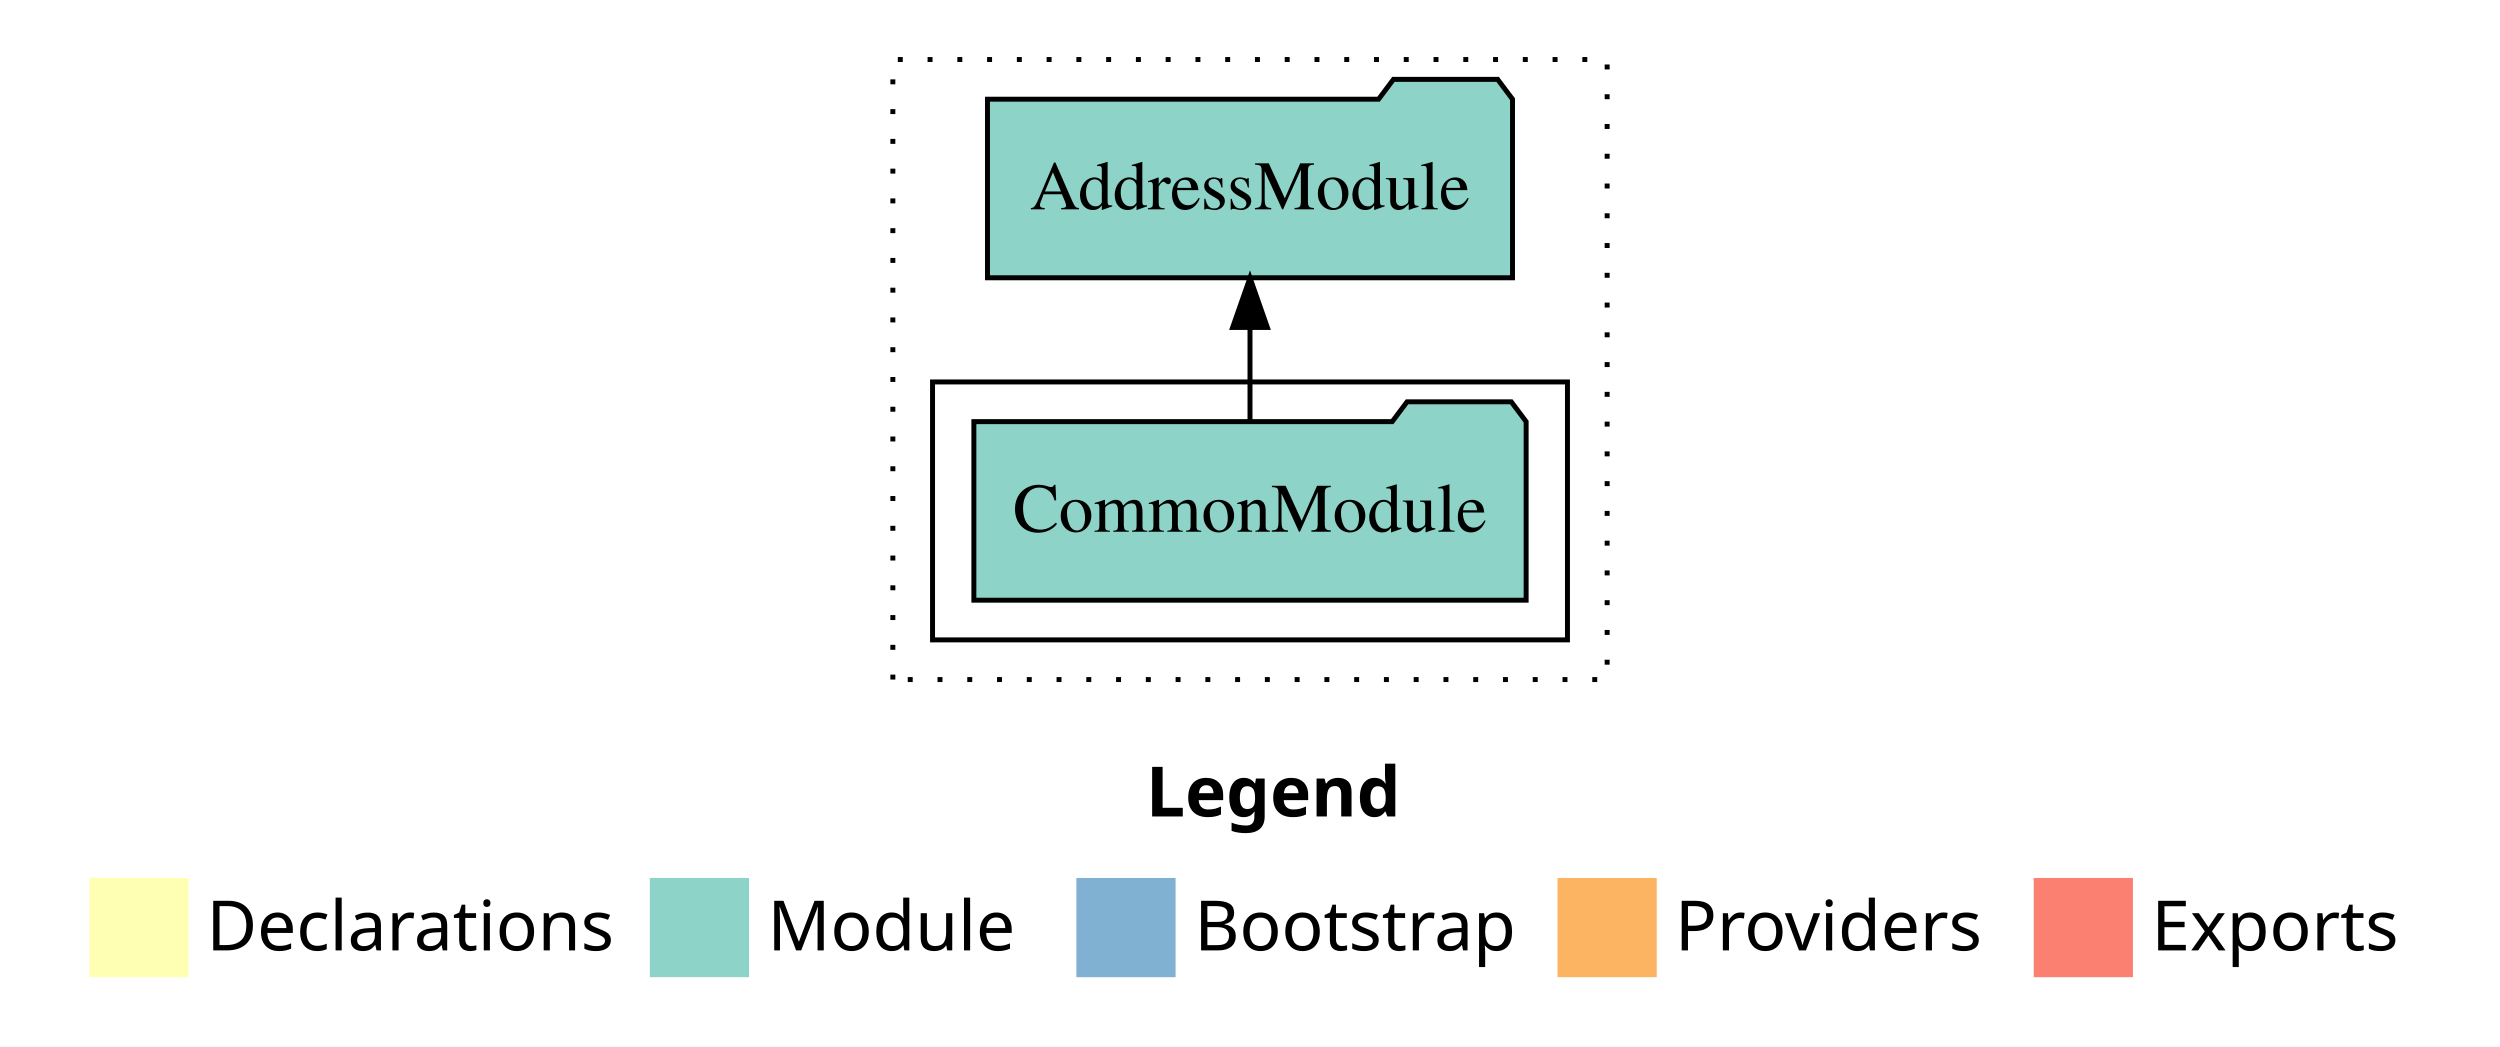
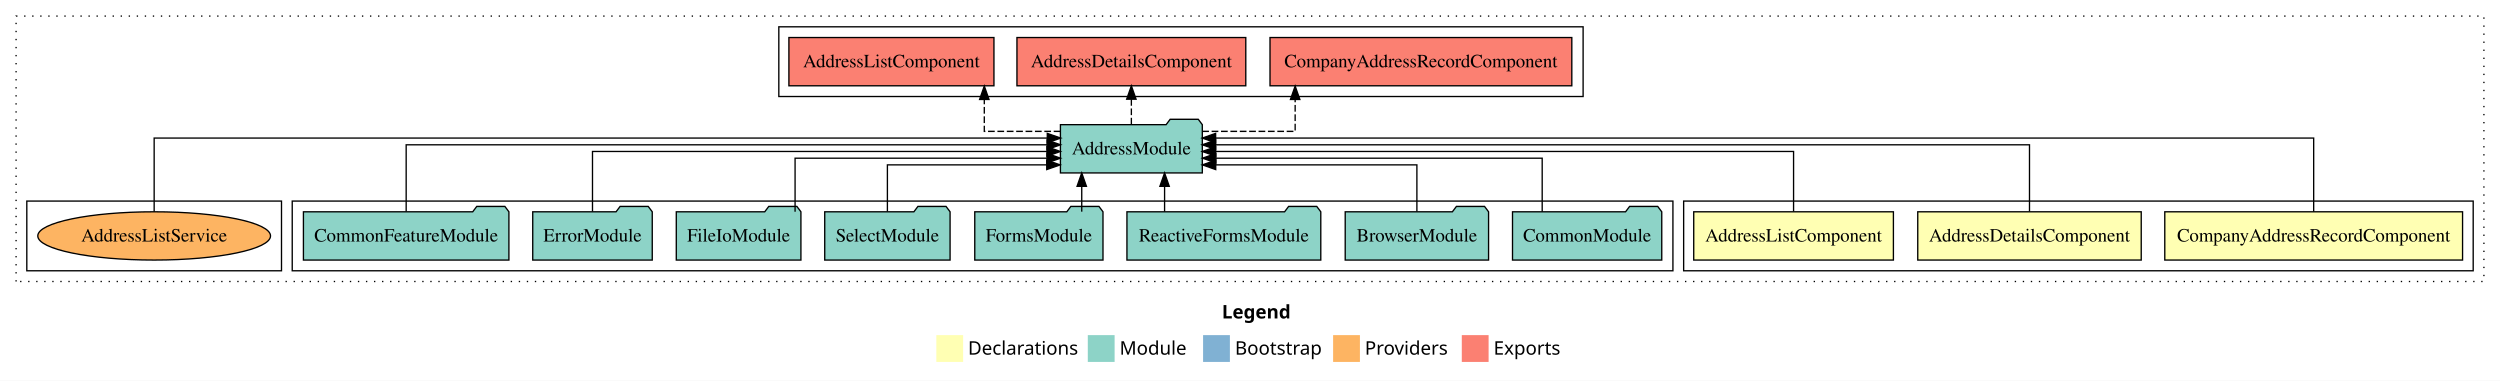
- <svg xmlns="http://www.w3.org/2000/svg" width="504pt" height="211pt" viewBox="0.00 0.00 504.00 211.00">
-   <g id="graph0" class="graph" transform="scale(1 1) rotate(0) translate(4 207)">
-     <polygon fill="#ffffff" stroke="transparent" points="-4,4 -4,-207 500,-207 500,4 -4,4" />
-     <text text-anchor="start" x="227.009" y="-42.4" font-family="sans-serif" font-weight="bold" font-size="14.00" fill="#000000">Legend</text>
-     <polygon fill="#ffffb3" stroke="transparent" points="14,-10 14,-30 34,-30 34,-10 14,-10" />
-     <text text-anchor="start" x="37.629" y="-15.4" font-family="sans-serif" font-size="14.00" fill="#000000">  Declarations</text>
-     <polygon fill="#8dd3c7" stroke="transparent" points="127,-10 127,-30 147,-30 147,-10 127,-10" />
-     <text text-anchor="start" x="150.725" y="-15.4" font-family="sans-serif" font-size="14.00" fill="#000000">  Module</text>
-     <polygon fill="#80b1d3" stroke="transparent" points="213,-10 213,-30 233,-30 233,-10 213,-10" />
-     <text text-anchor="start" x="236.781" y="-15.4" font-family="sans-serif" font-size="14.00" fill="#000000">  Bootstrap</text>
-     <polygon fill="#fdb462" stroke="transparent" points="310,-10 310,-30 330,-30 330,-10 310,-10" />
-     <text text-anchor="start" x="333.673" y="-15.4" font-family="sans-serif" font-size="14.00" fill="#000000">  Providers</text>
-     <polygon fill="#fb8072" stroke="transparent" points="406,-10 406,-30 426,-30 426,-10 406,-10" />
-     <text text-anchor="start" x="429.726" y="-15.4" font-family="sans-serif" font-size="14.00" fill="#000000">  Exports</text>
+ <svg xmlns="http://www.w3.org/2000/svg" width="1865pt" height="284pt" viewBox="0.00 0.00 1865.00 284.00">
+   <g id="graph0" class="graph" transform="scale(1 1) rotate(0) translate(4 280)">
+     <polygon fill="#ffffff" stroke="transparent" points="-4,4 -4,-280 1861,-280 1861,4 -4,4" />
+     <text text-anchor="start" x="907.509" y="-42.4" font-family="sans-serif" font-weight="bold" font-size="14.00" fill="#000000">Legend</text>
+     <polygon fill="#ffffb3" stroke="transparent" points="694.5,-10 694.5,-30 714.5,-30 714.5,-10 694.5,-10" />
+     <text text-anchor="start" x="718.129" y="-15.4" font-family="sans-serif" font-size="14.00" fill="#000000">  Declarations</text>
+     <polygon fill="#8dd3c7" stroke="transparent" points="807.5,-10 807.5,-30 827.5,-30 827.5,-10 807.5,-10" />
+     <text text-anchor="start" x="831.225" y="-15.4" font-family="sans-serif" font-size="14.00" fill="#000000">  Module</text>
+     <polygon fill="#80b1d3" stroke="transparent" points="893.5,-10 893.5,-30 913.5,-30 913.5,-10 893.5,-10" />
+     <text text-anchor="start" x="917.281" y="-15.4" font-family="sans-serif" font-size="14.00" fill="#000000">  Bootstrap</text>
+     <polygon fill="#fdb462" stroke="transparent" points="990.5,-10 990.5,-30 1010.5,-30 1010.5,-10 990.5,-10" />
+     <text text-anchor="start" x="1014.173" y="-15.4" font-family="sans-serif" font-size="14.00" fill="#000000">  Providers</text>
+     <polygon fill="#fb8072" stroke="transparent" points="1086.5,-10 1086.5,-30 1106.5,-30 1106.5,-10 1086.5,-10" />
+     <text text-anchor="start" x="1110.226" y="-15.4" font-family="sans-serif" font-size="14.00" fill="#000000">  Exports</text>
    <g id="clust1" class="cluster">
-       <polygon fill="none" stroke="#000000" stroke-dasharray="1,5" points="176,-70 176,-195 320,-195 320,-70 176,-70" />
+       <polygon fill="none" stroke="#000000" stroke-dasharray="1,5" points="8,-70 8,-268 1849,-268 1849,-70 8,-70" />
    </g>
-     <g id="clust3" class="cluster">
-       <polygon fill="none" stroke="#000000" points="184,-78 184,-130 312,-130 312,-78 184,-78" />
+     <g id="clust2" class="cluster">
+       <polygon fill="none" stroke="#000000" points="1252,-78 1252,-130 1841,-130 1841,-78 1252,-78" />
+     </g>
+     <g id="clust6" class="cluster">
+       <polygon fill="none" stroke="#000000" points="214,-78 214,-130 1244,-130 1244,-78 214,-78" />
+     </g>
+     <g id="clust7" class="cluster">
+       <polygon fill="none" stroke="#000000" points="577,-208 577,-260 1177,-260 1177,-208 577,-208" />
+     </g>
+     <g id="clust9" class="cluster">
+       <polygon fill="none" stroke="#000000" points="16,-78 16,-130 206,-130 206,-78 16,-78" />
    </g>
    <g id="node1" class="node">
-       <polygon fill="#8dd3c7" stroke="#000000" points="303.668,-122 300.668,-126 279.668,-126 276.668,-122 192.332,-122 192.332,-86 303.668,-86 303.668,-122" />
-       <text text-anchor="middle" x="248" y="-99.8" font-family="Times,serif" font-size="14.00" fill="#000000">CommonModule</text>
+       <polygon fill="#ffffb3" stroke="#000000" points="1833.072,-122 1610.928,-122 1610.928,-86 1833.072,-86 1833.072,-122" />
+       <text text-anchor="middle" x="1722" y="-99.8" font-family="Times,serif" font-size="14.00" fill="#000000">CompanyAddressRecordComponent</text>
+     </g>
+     <g id="node4" class="node">
+       <polygon fill="#8dd3c7" stroke="#000000" points="892.922,-187 889.922,-191 868.922,-191 865.922,-187 787.078,-187 787.078,-151 892.922,-151 892.922,-187" />
+       <text text-anchor="middle" x="840" y="-164.8" font-family="Times,serif" font-size="14.00" fill="#000000">AddressModule</text>
+     </g>
+     <g id="edge1" class="edge">
+       <path fill="none" stroke="#000000" d="M1722,-122.045C1722,-143.662 1722,-177 1722,-177 1722,-177 902.859,-177 902.859,-177" />
+       <polygon fill="#000000" stroke="#000000" points="902.859,-173.5 892.859,-177 902.859,-180.5 902.859,-173.5" />
    </g>
    <g id="node2" class="node">
-       <polygon fill="#8dd3c7" stroke="#000000" points="300.922,-187 297.922,-191 276.922,-191 273.922,-187 195.078,-187 195.078,-151 300.922,-151 300.922,-187" />
-       <text text-anchor="middle" x="248" y="-164.8" font-family="Times,serif" font-size="14.00" fill="#000000">AddressModule</text>
+       <polygon fill="#ffffb3" stroke="#000000" points="1593.356,-122 1426.644,-122 1426.644,-86 1593.356,-86 1593.356,-122" />
+       <text text-anchor="middle" x="1510" y="-99.8" font-family="Times,serif" font-size="14.00" fill="#000000">AddressDetailsComponent</text>
    </g>
-     <g id="edge1" class="edge">
-       <path fill="none" stroke="#000000" d="M248,-122.106C248,-122.106 248,-140.991 248,-140.991" />
-       <polygon fill="#000000" stroke="#000000" points="244.5,-140.991 248,-150.991 251.5,-140.991 244.5,-140.991" />
+     <g id="edge2" class="edge">
+       <path fill="none" stroke="#000000" d="M1510,-122.223C1510,-142.365 1510,-172 1510,-172 1510,-172 902.854,-172 902.854,-172" />
+       <polygon fill="#000000" stroke="#000000" points="902.854,-168.5 892.854,-172 902.853,-175.5 902.854,-168.5" />
+     </g>
+     <g id="node3" class="node">
+       <polygon fill="#ffffb3" stroke="#000000" points="1408.482,-122 1259.518,-122 1259.518,-86 1408.482,-86 1408.482,-122" />
+       <text text-anchor="middle" x="1334" y="-99.8" font-family="Times,serif" font-size="14.00" fill="#000000">AddressListComponent</text>
+     </g>
+     <g id="edge3" class="edge">
+       <path fill="none" stroke="#000000" d="M1334,-122.222C1334,-140.828 1334,-167 1334,-167 1334,-167 902.867,-167 902.867,-167" />
+       <polygon fill="#000000" stroke="#000000" points="902.867,-163.5 892.867,-167 902.867,-170.5 902.867,-163.5" />
+     </g>
+     <g id="node13" class="node">
+       <polygon fill="#fb8072" stroke="#000000" points="1168.572,-252 943.428,-252 943.428,-216 1168.572,-216 1168.572,-252" />
+       <text text-anchor="middle" x="1056" y="-229.8" font-family="Times,serif" font-size="14.00" fill="#000000">CompanyAddressRecordComponent </text>
+     </g>
+     <g id="edge12" class="edge">
+       <path fill="none" stroke="#000000" stroke-dasharray="5,2" d="M892.881,-182C925.902,-182 962.183,-182 962.183,-182 962.183,-182 962.183,-205.813 962.183,-205.813" />
+       <polygon fill="#000000" stroke="#000000" points="958.683,-205.813 962.183,-215.813 965.683,-205.813 958.683,-205.813" />
+     </g>
+     <g id="node14" class="node">
+       <polygon fill="#fb8072" stroke="#000000" points="925.356,-252 754.644,-252 754.644,-216 925.356,-216 925.356,-252" />
+       <text text-anchor="middle" x="840" y="-229.8" font-family="Times,serif" font-size="14.00" fill="#000000">AddressDetailsComponent </text>
+     </g>
+     <g id="edge13" class="edge">
+       <path fill="none" stroke="#000000" stroke-dasharray="5,2" d="M840,-187.106C840,-187.106 840,-205.991 840,-205.991" />
+       <polygon fill="#000000" stroke="#000000" points="836.5,-205.991 840,-215.991 843.5,-205.991 836.5,-205.991" />
+     </g>
+     <g id="node15" class="node">
+       <polygon fill="#fb8072" stroke="#000000" points="737.483,-252 584.517,-252 584.517,-216 737.483,-216 737.483,-252" />
+       <text text-anchor="middle" x="661" y="-229.8" font-family="Times,serif" font-size="14.00" fill="#000000">AddressListComponent </text>
+     </g>
+     <g id="edge14" class="edge">
+       <path fill="none" stroke="#000000" stroke-dasharray="5,2" d="M787.072,-182C759.017,-182 730.288,-182 730.288,-182 730.288,-182 730.288,-205.813 730.288,-205.813" />
+       <polygon fill="#000000" stroke="#000000" points="726.788,-205.813 730.288,-215.813 733.788,-205.813 726.788,-205.813" />
+     </g>
+     <g id="node5" class="node">
+       <polygon fill="#8dd3c7" stroke="#000000" points="1235.668,-122 1232.668,-126 1211.668,-126 1208.668,-122 1124.332,-122 1124.332,-86 1235.668,-86 1235.668,-122" />
+       <text text-anchor="middle" x="1180" y="-99.8" font-family="Times,serif" font-size="14.00" fill="#000000">CommonModule</text>
+     </g>
+     <g id="edge4" class="edge">
+       <path fill="none" stroke="#000000" d="M1146.476,-122.034C1146.476,-139.06 1146.476,-162 1146.476,-162 1146.476,-162 903.034,-162 903.034,-162" />
+       <polygon fill="#000000" stroke="#000000" points="903.034,-158.5 893.034,-162 903.034,-165.5 903.034,-158.5" />
+     </g>
+     <g id="node6" class="node">
+       <polygon fill="#8dd3c7" stroke="#000000" points="1106.473,-122 1103.473,-126 1082.473,-126 1079.473,-122 999.527,-122 999.527,-86 1106.473,-86 1106.473,-122" />
+       <text text-anchor="middle" x="1053" y="-99.8" font-family="Times,serif" font-size="14.00" fill="#000000">BrowserModule</text>
+     </g>
+     <g id="edge5" class="edge">
+       <path fill="none" stroke="#000000" d="M1053,-122.24C1053,-137.571 1053,-157 1053,-157 1053,-157 902.925,-157 902.925,-157" />
+       <polygon fill="#000000" stroke="#000000" points="902.925,-153.5 892.925,-157 902.925,-160.5 902.925,-153.5" />
+     </g>
+     <g id="node7" class="node">
+       <polygon fill="#8dd3c7" stroke="#000000" points="981.305,-122 978.305,-126 957.305,-126 954.305,-122 836.695,-122 836.695,-86 981.305,-86 981.305,-122" />
+       <text text-anchor="middle" x="909" y="-99.8" font-family="Times,serif" font-size="14.00" fill="#000000">ReactiveFormsModule</text>
+     </g>
+     <g id="edge6" class="edge">
+       <path fill="none" stroke="#000000" d="M864.779,-122.106C864.779,-122.106 864.779,-140.991 864.779,-140.991" />
+       <polygon fill="#000000" stroke="#000000" points="861.279,-140.991 864.779,-150.991 868.279,-140.991 861.279,-140.991" />
+     </g>
+     <g id="node8" class="node">
+       <polygon fill="#8dd3c7" stroke="#000000" points="818.829,-122 815.829,-126 794.829,-126 791.829,-122 723.171,-122 723.171,-86 818.829,-86 818.829,-122" />
+       <text text-anchor="middle" x="771" y="-99.8" font-family="Times,serif" font-size="14.00" fill="#000000">FormsModule</text>
+     </g>
+     <g id="edge7" class="edge">
+       <path fill="none" stroke="#000000" d="M802.977,-122.106C802.977,-122.106 802.977,-140.991 802.977,-140.991" />
+       <polygon fill="#000000" stroke="#000000" points="799.477,-140.991 802.977,-150.991 806.477,-140.991 799.477,-140.991" />
+     </g>
+     <g id="node9" class="node">
+       <polygon fill="#8dd3c7" stroke="#000000" points="704.758,-122 701.758,-126 680.758,-126 677.758,-122 611.242,-122 611.242,-86 704.758,-86 704.758,-122" />
+       <text text-anchor="middle" x="658" y="-99.8" font-family="Times,serif" font-size="14.00" fill="#000000">SelectModule</text>
+     </g>
+     <g id="edge8" class="edge">
+       <path fill="none" stroke="#000000" d="M658,-122.24C658,-137.571 658,-157 658,-157 658,-157 776.869,-157 776.869,-157" />
+       <polygon fill="#000000" stroke="#000000" points="776.869,-160.5 786.869,-157 776.869,-153.5 776.869,-160.5" />
+     </g>
+     <g id="node10" class="node">
+       <polygon fill="#8dd3c7" stroke="#000000" points="593.489,-122 590.489,-126 569.489,-126 566.489,-122 500.511,-122 500.511,-86 593.489,-86 593.489,-122" />
+       <text text-anchor="middle" x="547" y="-99.8" font-family="Times,serif" font-size="14.00" fill="#000000">FileIoModule</text>
+     </g>
+     <g id="edge9" class="edge">
+       <path fill="none" stroke="#000000" d="M589.127,-122.034C589.127,-139.06 589.127,-162 589.127,-162 589.127,-162 777.103,-162 777.103,-162" />
+       <polygon fill="#000000" stroke="#000000" points="777.103,-165.5 787.103,-162 777.103,-158.5 777.103,-165.5" />
+     </g>
+     <g id="node11" class="node">
+       <polygon fill="#8dd3c7" stroke="#000000" points="482.584,-122 479.584,-126 458.584,-126 455.584,-122 393.416,-122 393.416,-86 482.584,-86 482.584,-122" />
+       <text text-anchor="middle" x="438" y="-99.8" font-family="Times,serif" font-size="14.00" fill="#000000">ErrorModule</text>
+     </g>
+     <g id="edge10" class="edge">
+       <path fill="none" stroke="#000000" d="M438,-122.222C438,-140.828 438,-167 438,-167 438,-167 777.032,-167 777.032,-167" />
+       <polygon fill="#000000" stroke="#000000" points="777.032,-170.5 787.032,-167 777.032,-163.5 777.032,-170.5" />
+     </g>
+     <g id="node12" class="node">
+       <polygon fill="#8dd3c7" stroke="#000000" points="375.646,-122 372.646,-126 351.646,-126 348.646,-122 222.354,-122 222.354,-86 375.646,-86 375.646,-122" />
+       <text text-anchor="middle" x="299" y="-99.8" font-family="Times,serif" font-size="14.00" fill="#000000">CommonFeatureModule</text>
+     </g>
+     <g id="edge11" class="edge">
+       <path fill="none" stroke="#000000" d="M299,-122.223C299,-142.365 299,-172 299,-172 299,-172 777.142,-172 777.142,-172" />
+       <polygon fill="#000000" stroke="#000000" points="777.142,-175.5 787.142,-172 777.142,-168.5 777.142,-175.5" />
+     </g>
+     <g id="node16" class="node">
+       <ellipse fill="#fdb462" stroke="#000000" cx="111" cy="-104" rx="86.811" ry="18" />
+       <text text-anchor="middle" x="111" y="-99.8" font-family="Times,serif" font-size="14.00" fill="#000000">AddressListService</text>
+     </g>
+     <g id="edge15" class="edge">
+       <path fill="none" stroke="#000000" d="M111,-122.045C111,-143.662 111,-177 111,-177 111,-177 777.279,-177 777.279,-177" />
+       <polygon fill="#000000" stroke="#000000" points="777.279,-180.5 787.279,-177 777.279,-173.5 777.279,-180.5" />
    </g>
  </g>
</svg>
